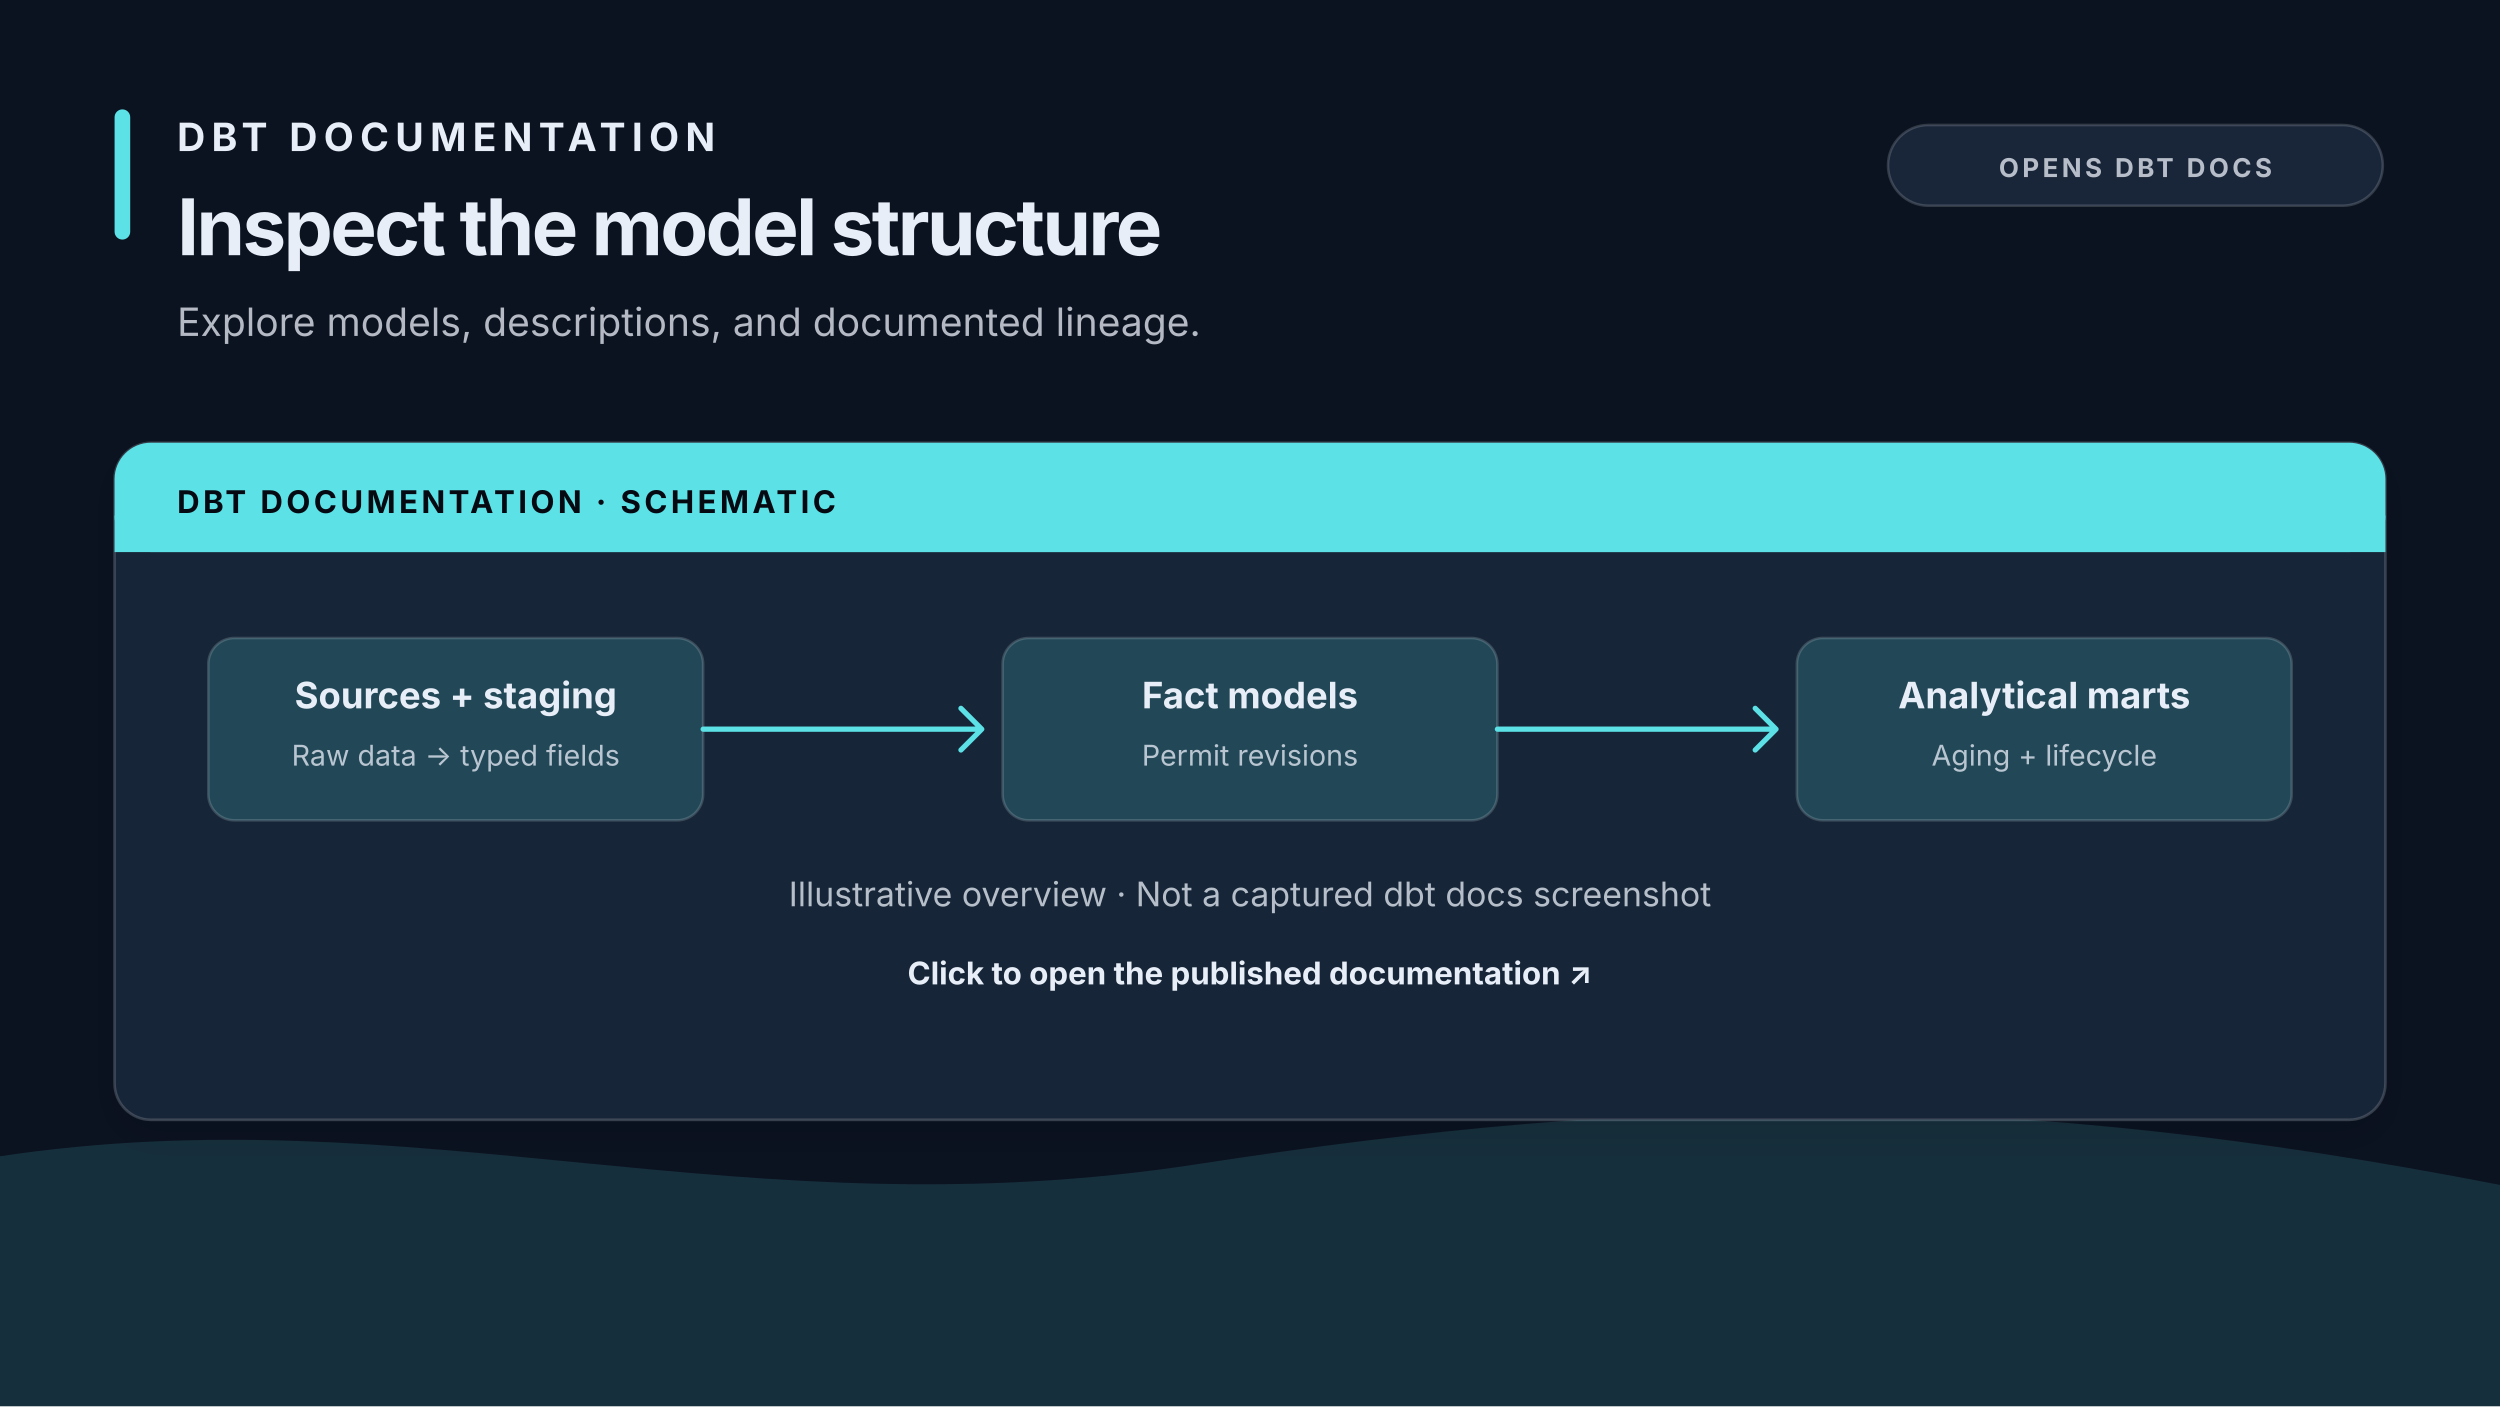
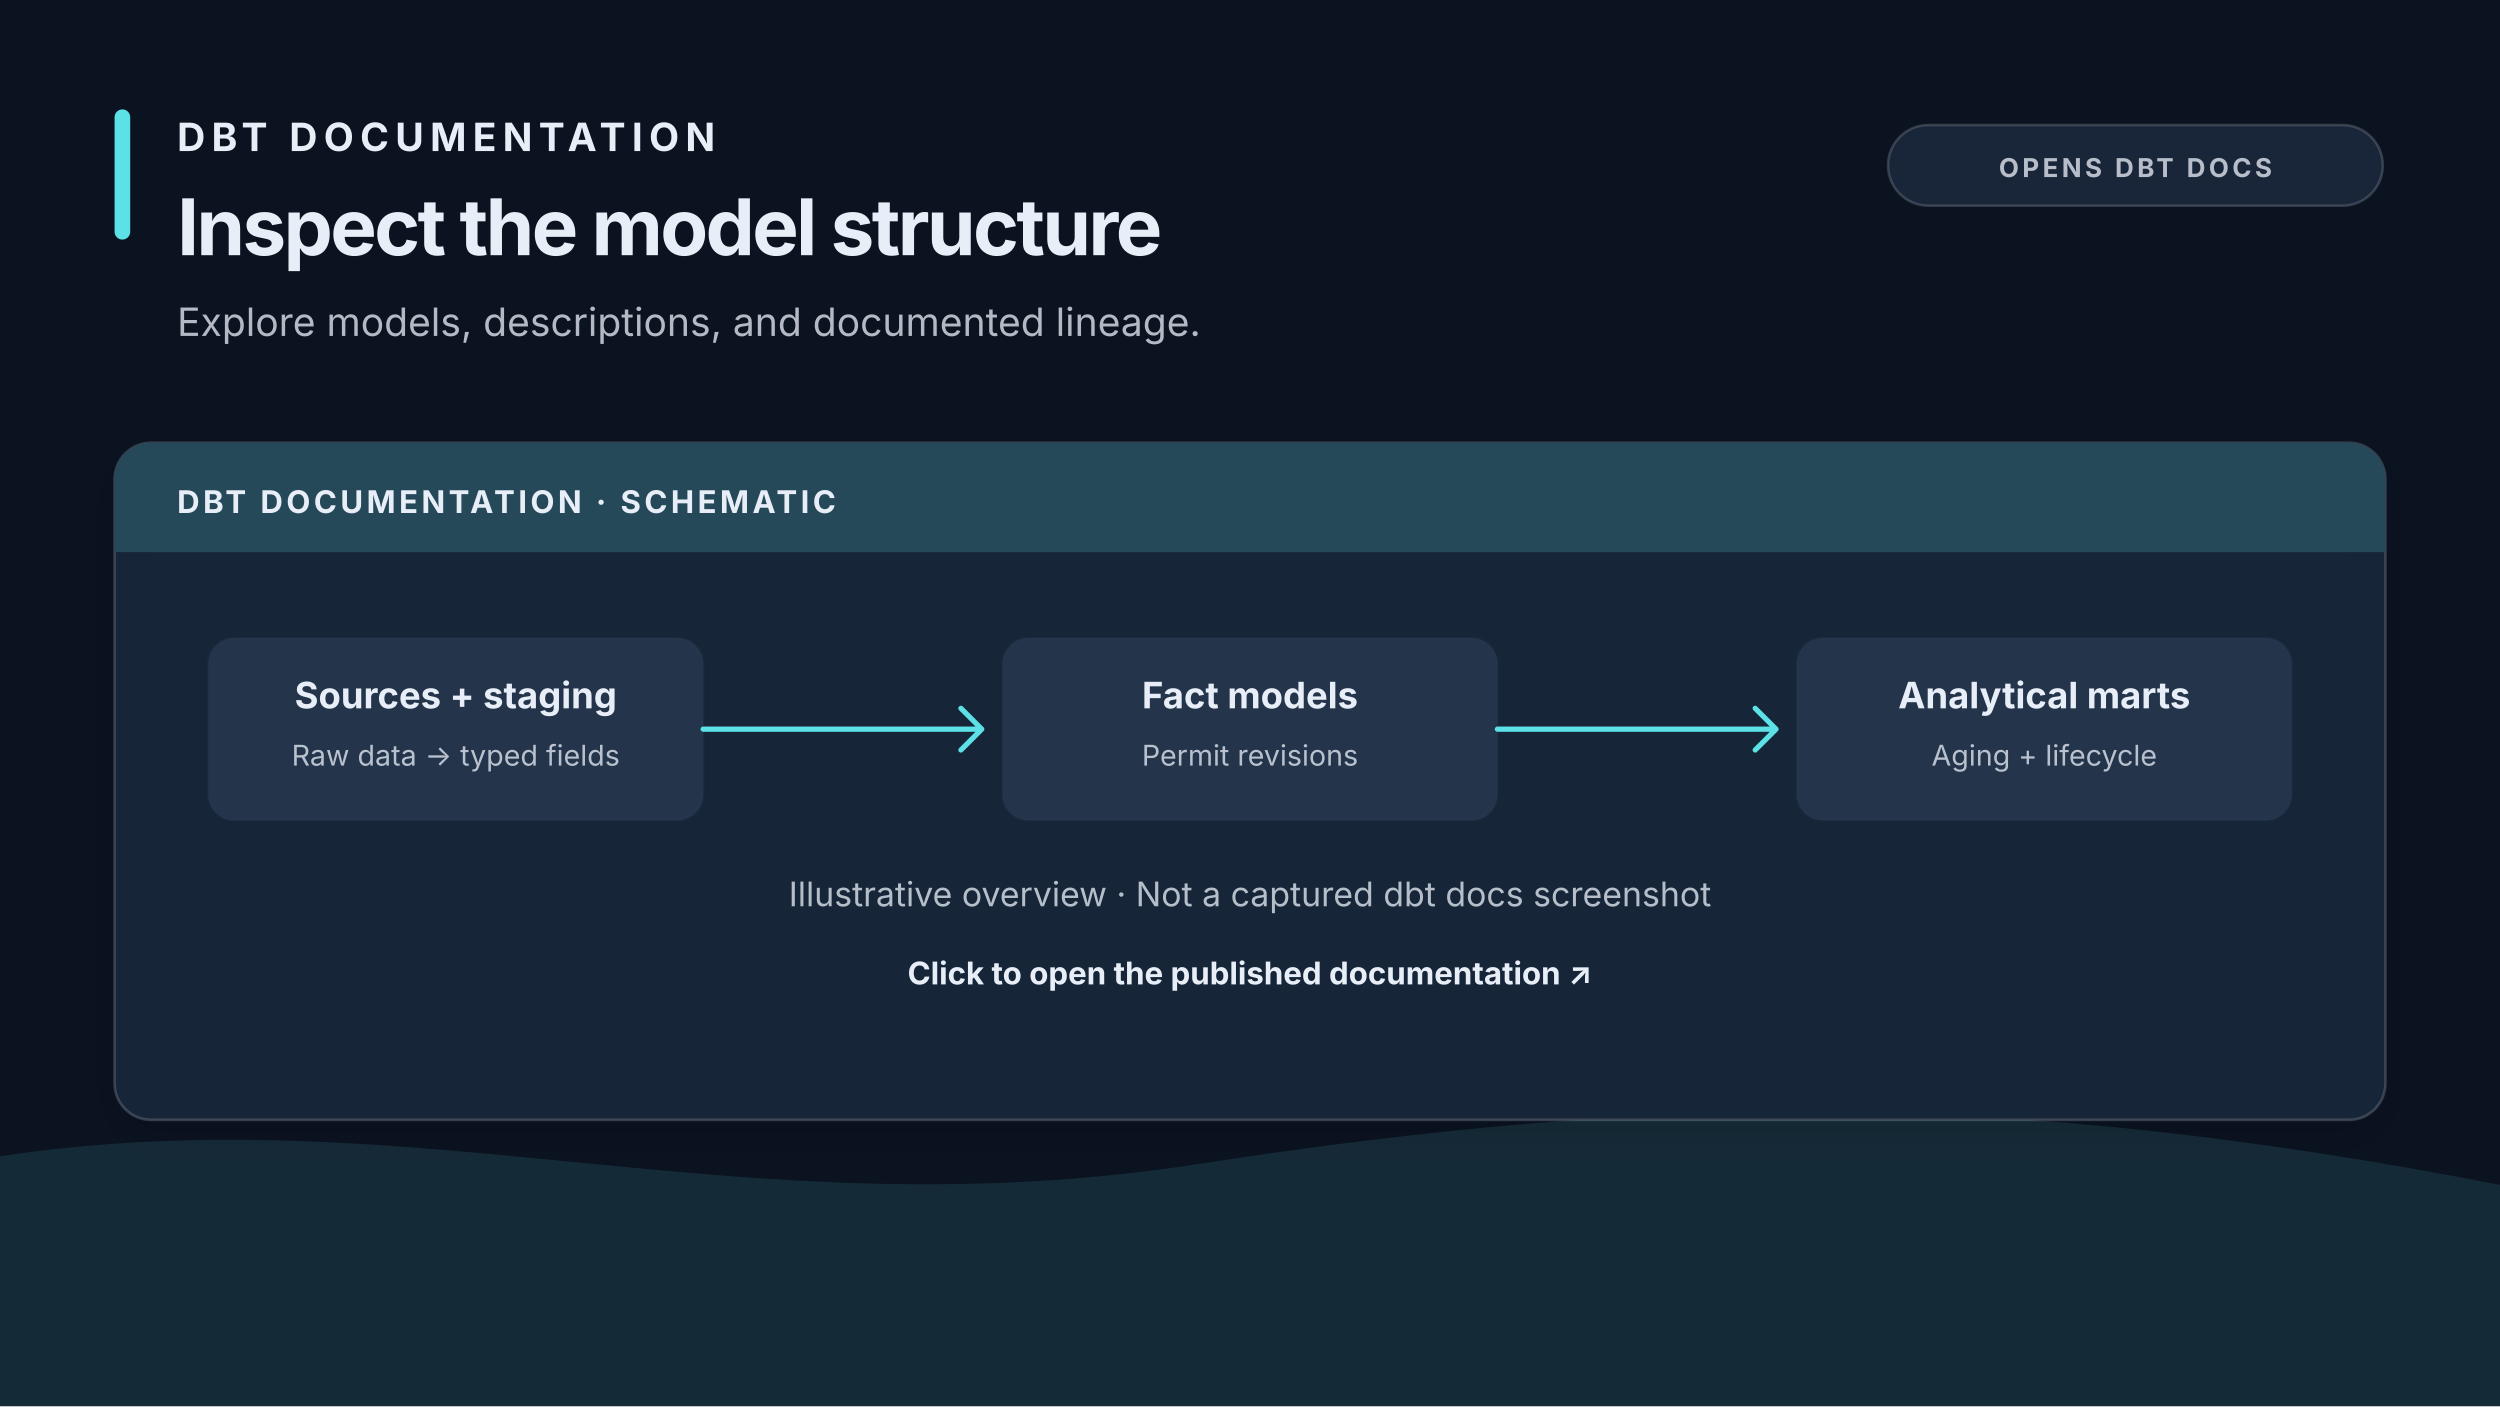
<svg xmlns="http://www.w3.org/2000/svg" width="960" height="540" viewBox="0 0 960 540" role="img">
  <defs>
    <linearGradient id="bg" x1="0" y1="0" x2="1" y2="1">
      <stop offset="0%" stop-color="#0B1220" />
      <stop offset="100%" stop-color="#0B1220" />
    </linearGradient>
    <filter id="shadow" x="-15%" y="-20%" width="130%" height="145%">
      <feDropShadow dx="0" dy="6" stdDeviation="7" flood-color="#050A12" flood-opacity="0.08" />
    </filter>
  </defs>
  <rect width="960" height="540" rx="0" fill="url(#bg)" />
-   <path d="M0 444 C160 420 285 474 460 447 S770 418 960 455 L960 540 L0 540 Z" fill="#5CE1E6" opacity="0.14" />
+   <path d="M0 444 C160 420 285 474 460 447 S770 418 960 455 L960 540 L0 540 Z" fill="#5CE1E6" opacity="0.12" />
  <rect x="44" y="42" width="6" height="50" rx="3" fill="#5CE1E6" />
  <text x="68" y="58" font-family="Inter, Arial, sans-serif" font-size="15" letter-spacing="2.4" font-weight="700" fill="#E8EEF7">DBT DOCUMENTATION</text>
  <text x="68" y="98" font-family="Inter, Arial, sans-serif" font-size="30" font-weight="700" letter-spacing="-1" fill="#E8EEF7">Inspect the model structure</text>
  <text x="68" y="129" font-family="Inter, Arial, sans-serif" font-size="15" fill="#E8EEF7" opacity="0.76">Explore models, descriptions, and documented lineage.</text>
  <rect x="725" y="48" width="190" height="31" rx="15.5" fill="#192538" stroke="#E8EEF7" stroke-opacity="0.18" />
  <text x="820" y="68" text-anchor="middle" font-family="Inter, Arial, sans-serif" font-size="10" letter-spacing="1.3" font-weight="700" fill="#E8EEF7" opacity="0.76">OPENS DBT DOCS</text>
  <g>
    <rect x="44" y="170" width="872" height="260" rx="14" fill="#192538" stroke="#E8EEF7" stroke-opacity="0.18" filter="url(#shadow)" />
-     <rect x="44" y="170" width="872" height="42" rx="14" fill="#5CE1E6" />
-     <rect x="44" y="198" width="872" height="14" fill="#5CE1E6" />
-     <text x="68" y="197" font-family="Inter, Arial, sans-serif" font-size="12" letter-spacing="1.3" font-weight="700" fill="#050A12">DBT DOCUMENTATION · SCHEMATIC</text>
-     <rect x="80" y="245" width="190" height="70" rx="10" fill="#5CE1E6" fill-opacity="0.18" stroke="#E8EEF7" stroke-opacity="0.18" />
+     <rect x="44" y="170" width="872" height="42" rx="14" fill="#264959" />
+     <rect x="44" y="198" width="872" height="14" fill="#264959" />
+     <text x="68" y="197" font-family="Inter, Arial, sans-serif" font-size="12" letter-spacing="1.3" font-weight="700" fill="#E8EEF7">DBT DOCUMENTATION · SCHEMATIC</text>
+     <rect x="80" y="245" width="190" height="70" rx="10" fill="#23344B" stroke="#33445A" stroke-opacity="0.14" />
    <text x="175" y="272" text-anchor="middle" font-family="Inter, Arial, sans-serif" font-size="14" font-weight="700" fill="#E8EEF7">Sources + staging</text>
    <text x="175" y="294" text-anchor="middle" font-family="Inter, Arial, sans-serif" font-size="11" fill="#E8EEF7" opacity="0.76">Raw data → typed fields</text>
-     <rect x="385" y="245" width="190" height="70" rx="10" fill="#5CE1E6" fill-opacity="0.18" stroke="#E8EEF7" stroke-opacity="0.18" />
+     <rect x="385" y="245" width="190" height="70" rx="10" fill="#23344B" stroke="#33445A" stroke-opacity="0.14" />
    <text x="480" y="272" text-anchor="middle" font-family="Inter, Arial, sans-serif" font-size="14" font-weight="700" fill="#E8EEF7">Fact models</text>
    <text x="480" y="294" text-anchor="middle" font-family="Inter, Arial, sans-serif" font-size="11" fill="#E8EEF7" opacity="0.76">Permit revisions</text>
-     <rect x="690" y="245" width="190" height="70" rx="10" fill="#5CE1E6" fill-opacity="0.18" stroke="#E8EEF7" stroke-opacity="0.18" />
+     <rect x="690" y="245" width="190" height="70" rx="10" fill="#23344B" stroke="#33445A" stroke-opacity="0.14" />
    <text x="785" y="272" text-anchor="middle" font-family="Inter, Arial, sans-serif" font-size="14" font-weight="700" fill="#E8EEF7">Analytical marts</text>
    <text x="785" y="294" text-anchor="middle" font-family="Inter, Arial, sans-serif" font-size="11" fill="#E8EEF7" opacity="0.76">Aging + lifecycle</text>
    <path d="M270 280 H377 M369 272 L377 280 L369 288" fill="none" stroke="#5CE1E6" stroke-width="2" stroke-linecap="round" stroke-linejoin="round" />
    <path d="M575 280 H682 M674 272 L682 280 L674 288" fill="none" stroke="#5CE1E6" stroke-width="2" stroke-linecap="round" stroke-linejoin="round" />
    <text x="480" y="348" text-anchor="middle" font-family="Inter, Arial, sans-serif" font-size="13" fill="#E8EEF7" opacity="0.76">Illustrative overview · Not a captured dbt docs screenshot</text>
    <text x="480" y="378" text-anchor="middle" font-family="Inter, Arial, sans-serif" font-size="12" font-weight="700" fill="#E8EEF7">Click to open the published documentation ↗</text>
  </g>
</svg>
